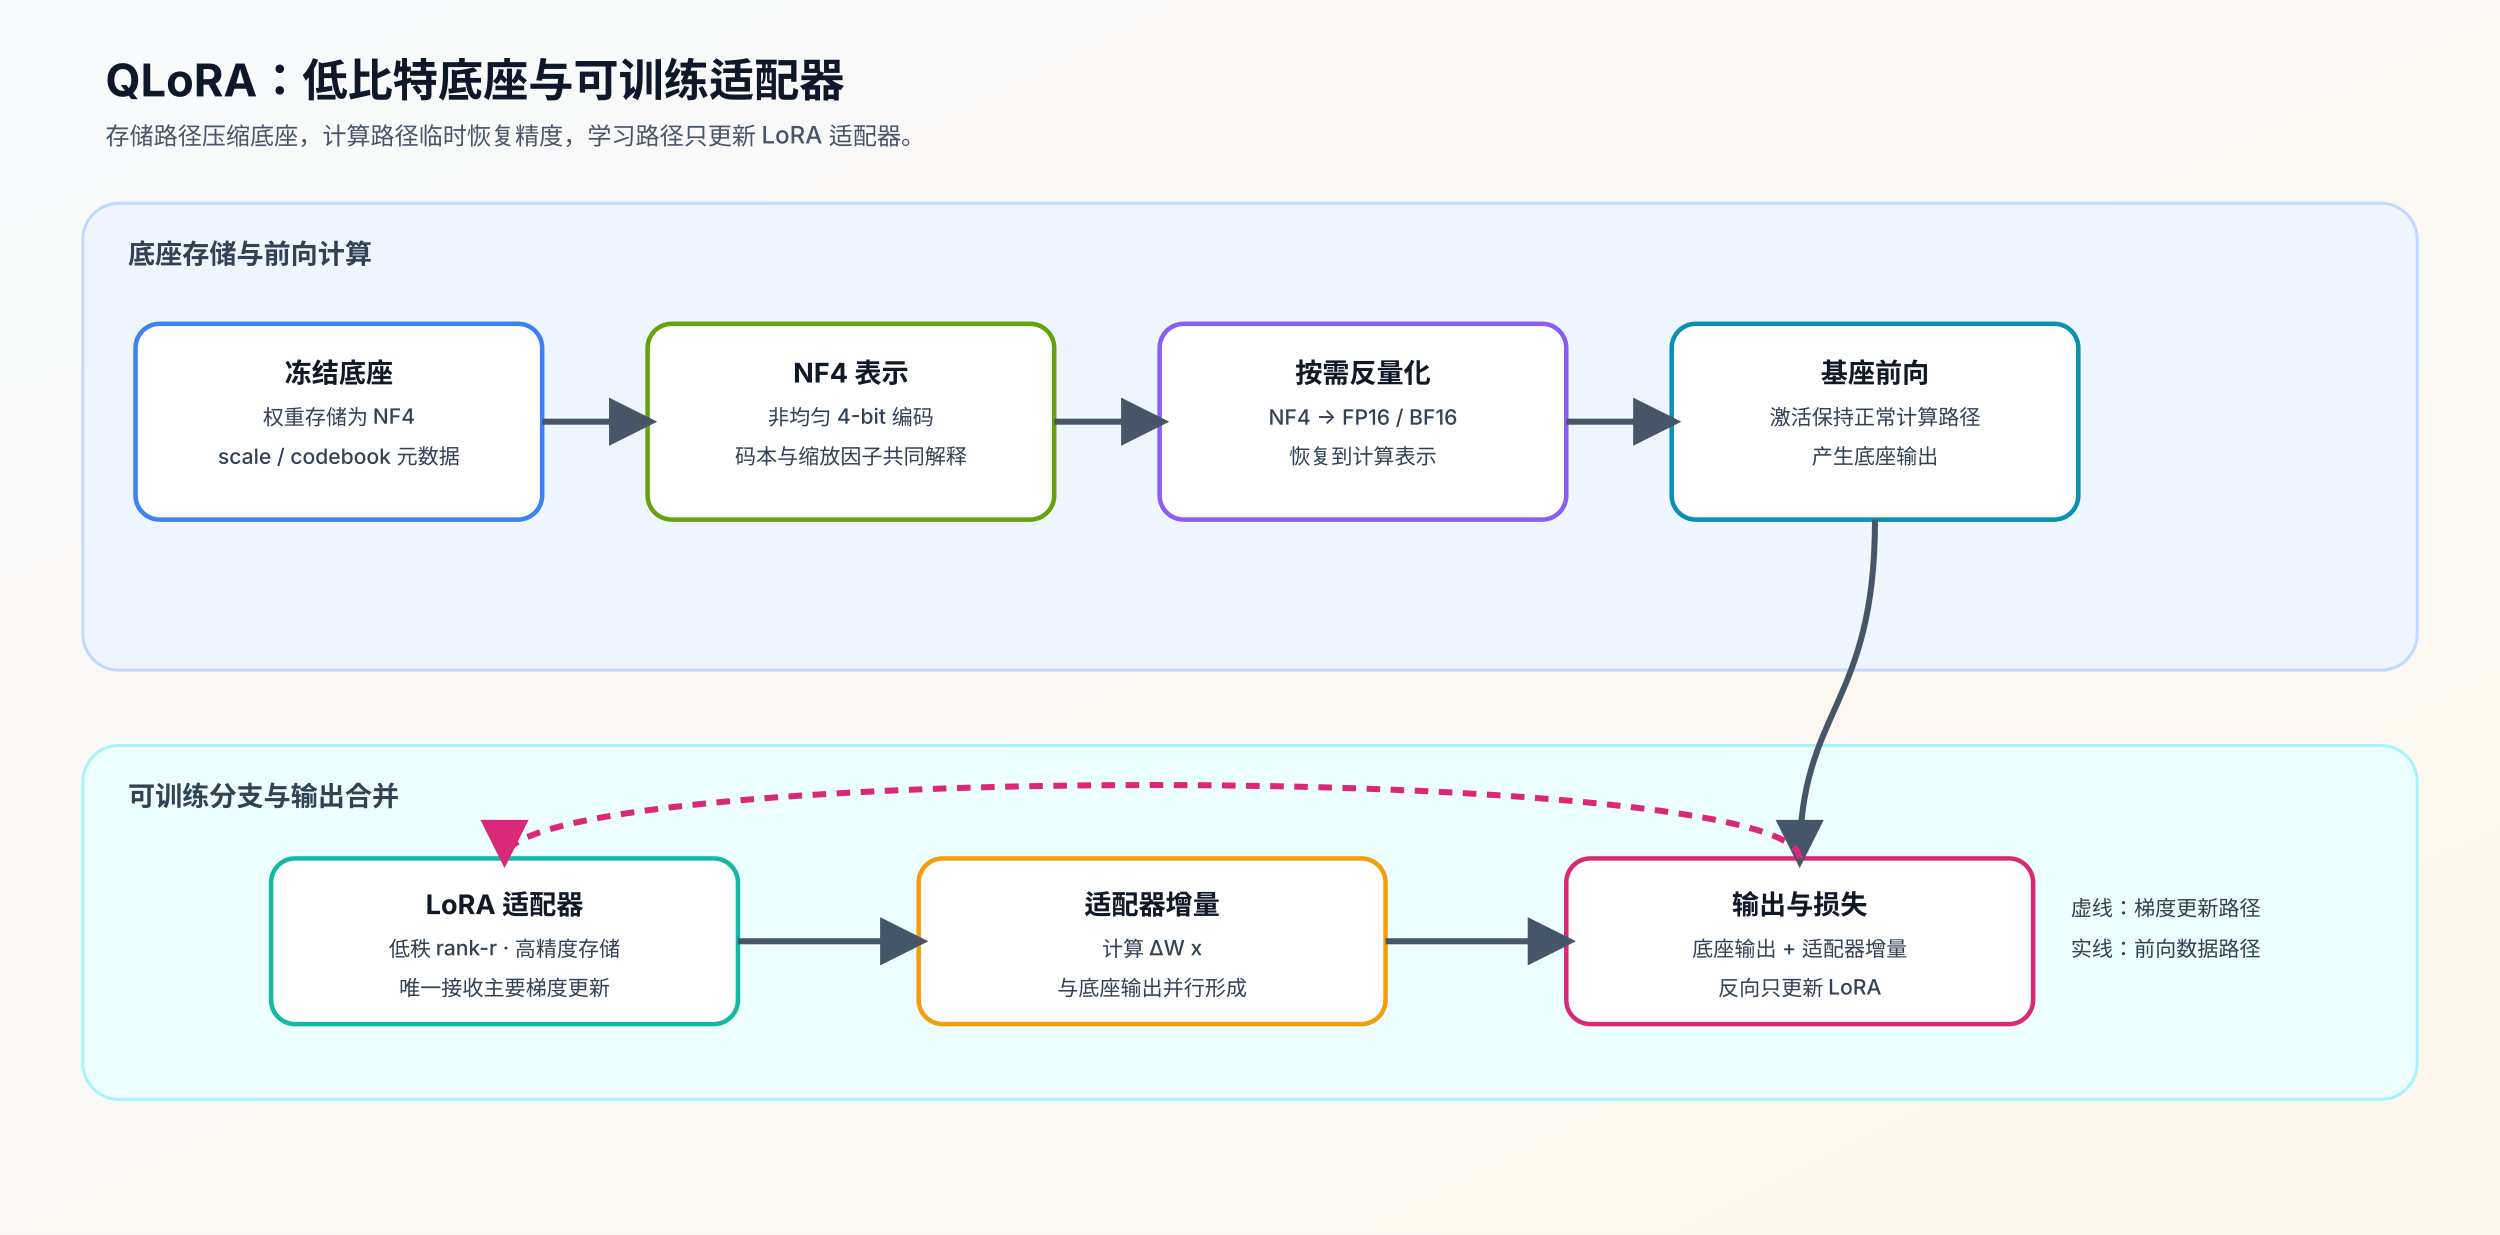
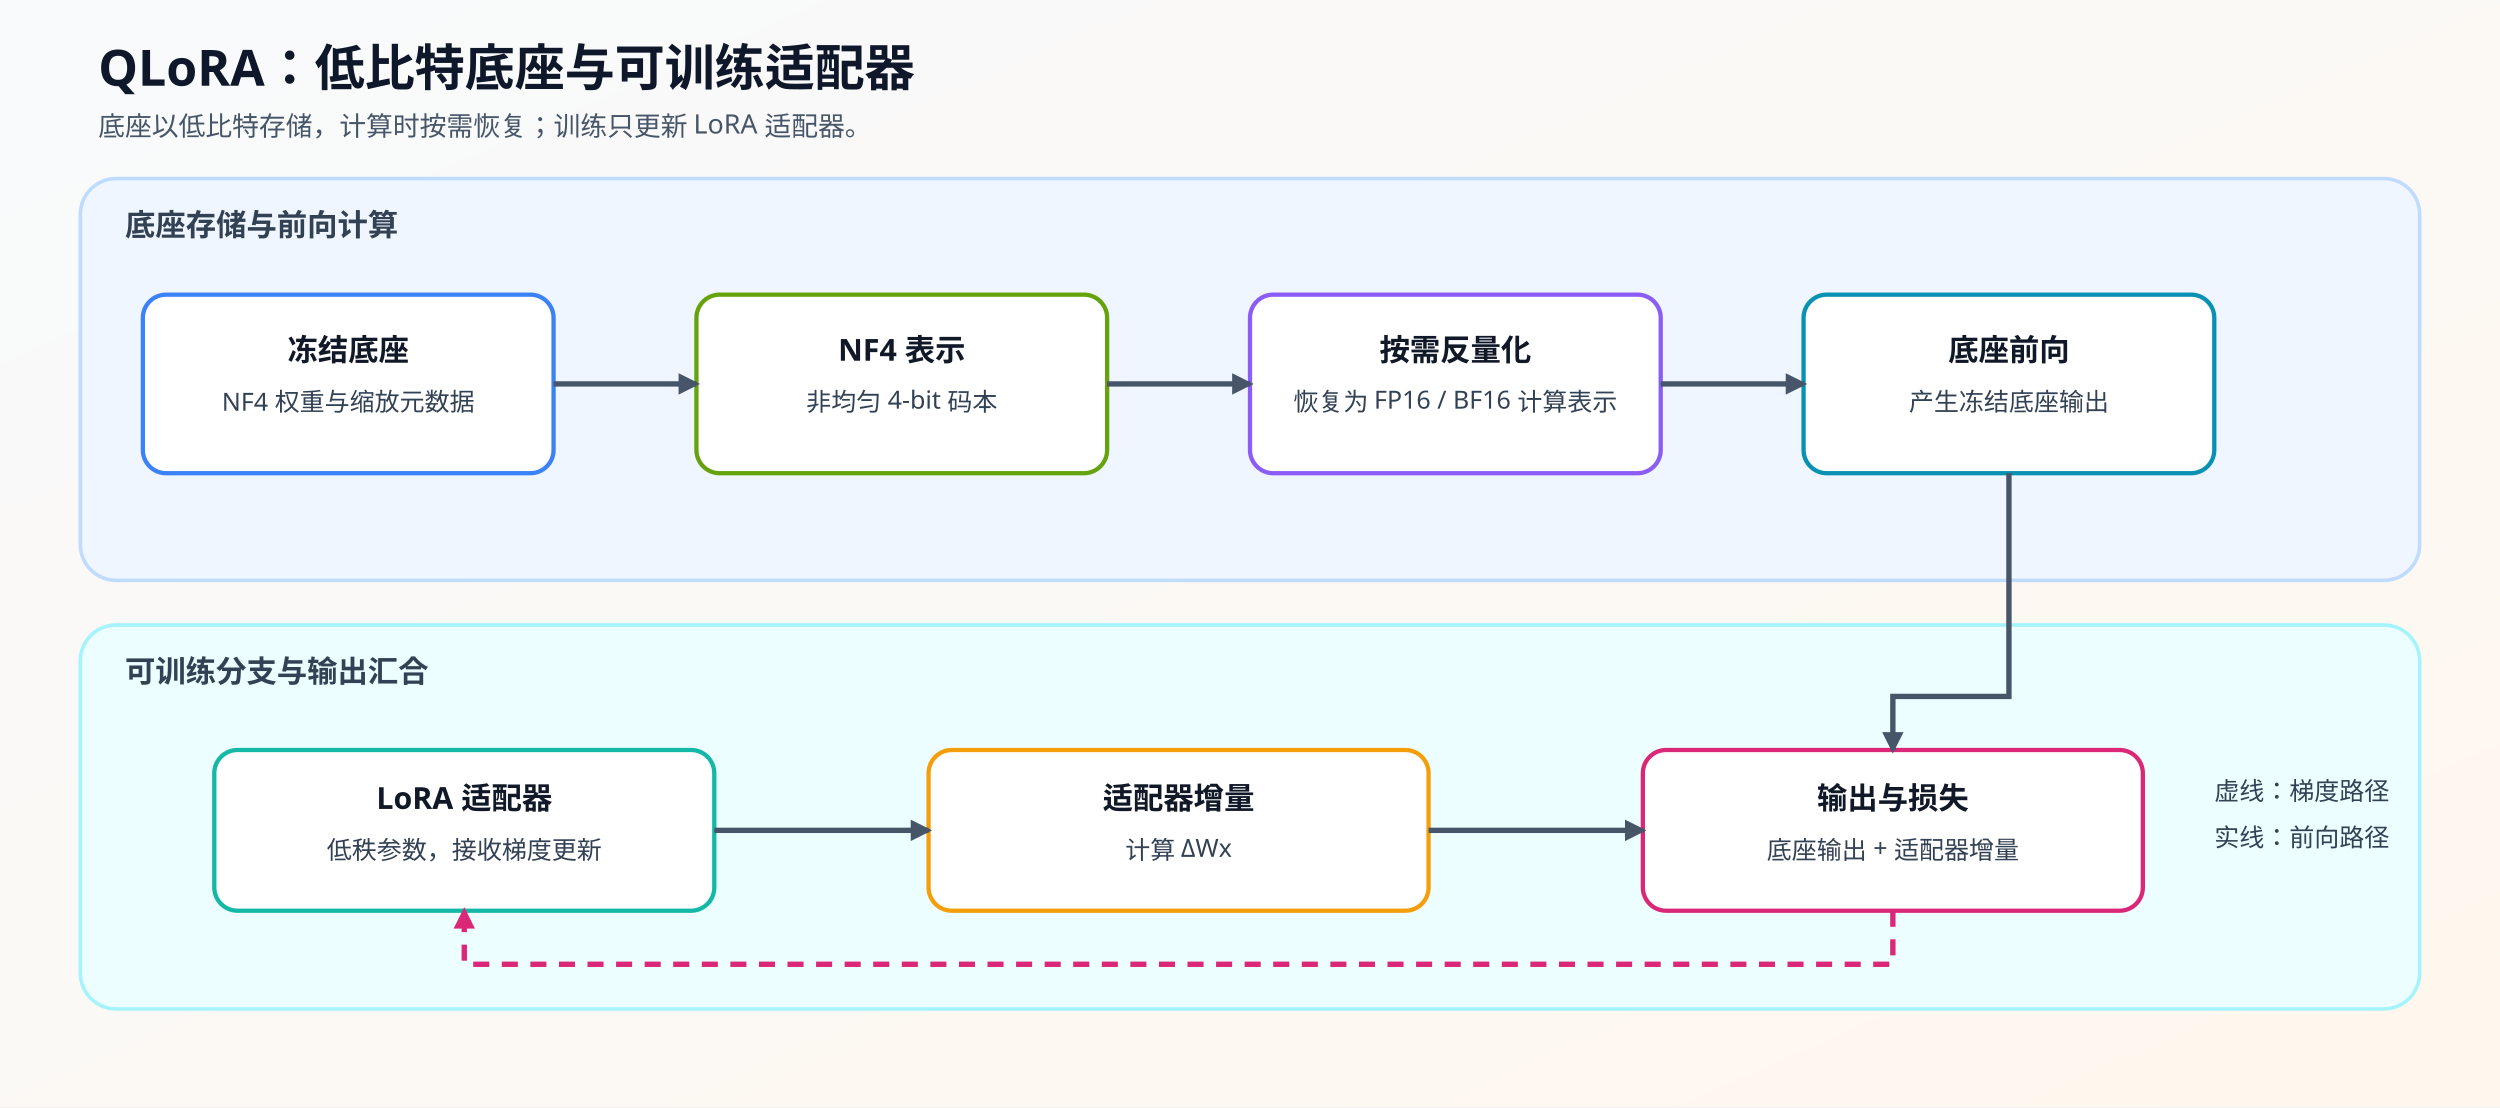
- <svg xmlns="http://www.w3.org/2000/svg" viewBox="0 0 1660 820" role="img" aria-labelledby="title desc">
+ <svg xmlns="http://www.w3.org/2000/svg" width="1400" height="620" viewBox="0 0 1400 620" role="img" aria-labelledby="title desc">
  <defs>
    <linearGradient id="bg" x1="0" x2="1" y1="0" y2="1">
      <stop offset="0%" stop-color="#f8fafc" />
      <stop offset="100%" stop-color="#fff7ed" />
    </linearGradient>
-     <marker id="arrow" viewBox="0 0 10 10" refX="8" refY="5" markerWidth="8" markerHeight="8" orient="auto">
-       <path d="M 0 0 L 10 5 L 0 10 z" fill="#475569" />
+     <marker id="arrow" markerUnits="userSpaceOnUse" viewBox="0 0 12 12" refX="10" refY="6" markerWidth="12" markerHeight="12" orient="auto">
+       <path d="M0 0L12 6L0 12Z" fill="#475569" />
    </marker>
-     <marker id="pink-arrow" viewBox="0 0 10 10" refX="8" refY="5" markerWidth="8" markerHeight="8" orient="auto">
-       <path d="M 0 0 L 10 5 L 0 10 z" fill="#db2777" />
+     <marker id="pink-arrow" markerUnits="userSpaceOnUse" viewBox="0 0 12 12" refX="10" refY="6" markerWidth="12" markerHeight="12" orient="auto">
+       <path d="M0 0L12 6L0 12Z" fill="#db2777" />
    </marker>
-     <style>
-       .title { font: 700 30px "Noto Sans SC", "Inter", sans-serif; fill: #0f172a; }
-       .sub { font: 500 16px "Noto Sans SC", "Inter", sans-serif; fill: #475569; }
-       .group { font: 700 18px "Noto Sans SC", "Inter", sans-serif; fill: #334155; }
-       .label { font: 700 18px "Noto Sans SC", "Inter", sans-serif; fill: #111827; }
-       .small { font: 500 14px "Noto Sans SC", "Inter", sans-serif; fill: #334155; }
-       .box { stroke-width: 3; rx: 16; ry: 16; }
-       .arrow { stroke: #475569; stroke-width: 4; fill: none; marker-end: url(#arrow); }
-       .dash { stroke: #db2777; stroke-width: 4; fill: none; stroke-dasharray: 9 7; marker-end: url(#pink-arrow); }
-     </style>
+     <style>.title{font:700 28px "Noto Sans SC","Microsoft YaHei",sans-serif;fill:#0f172a}.sub{font:15px "Noto Sans SC","Microsoft YaHei",sans-serif;fill:#475569}.group{font:700 17px "Noto Sans SC","Microsoft YaHei",sans-serif;fill:#334155}.label{font:700 17px "Noto Sans SC","Microsoft YaHei",sans-serif;fill:#111827}.small{font:14px "Noto Sans SC","Microsoft YaHei",sans-serif;fill:#334155}.box{stroke-width:2.4}.line{stroke:#475569;stroke-width:3;fill:none;marker-end:url(#arrow)}.grad{stroke:#db2777;stroke-width:3;fill:none;stroke-dasharray:9 7;marker-end:url(#pink-arrow)}</style>
  </defs>
-   <rect width="1660" height="820" fill="url(#bg)" />
-   <text x="70" y="64" class="title">QLoRA：低比特底座与可训练适配器</text>
-   <text x="70" y="96" class="sub">存储路径压缩底座，计算路径临时恢复精度，学习路径只更新 LoRA 适配器。</text>
-   <rect x="55" y="135" width="1550" height="310" rx="24" fill="#eff6ff" stroke="#bfdbfe" stroke-width="2" />
-   <text x="85" y="175" class="group">底座存储与前向计算</text>
-   <rect x="90" y="215" width="270" height="130" class="box" fill="#ffffff" stroke="#3b82f6" />
-   <text x="225" y="254" text-anchor="middle" class="label">冻结底座</text>
-   <text x="225" y="282" text-anchor="middle" class="small">权重存储为 NF4</text>
-   <text x="225" y="308" text-anchor="middle" class="small">scale / codebook 元数据</text>
-   <rect x="430" y="215" width="270" height="130" class="box" fill="#ffffff" stroke="#65a30d" />
-   <text x="565" y="254" text-anchor="middle" class="label">NF4 表示</text>
-   <text x="565" y="282" text-anchor="middle" class="small">非均匀 4-bit 编码</text>
-   <text x="565" y="308" text-anchor="middle" class="small">码本与缩放因子共同解释</text>
-   <rect x="770" y="215" width="270" height="130" class="box" fill="#ffffff" stroke="#8b5cf6" />
-   <text x="905" y="254" text-anchor="middle" class="label">按需反量化</text>
-   <text x="905" y="282" text-anchor="middle" class="small">NF4 → FP16 / BF16</text>
-   <text x="905" y="308" text-anchor="middle" class="small">恢复到计算表示</text>
-   <rect x="1110" y="215" width="270" height="130" class="box" fill="#ffffff" stroke="#0891b2" />
-   <text x="1245" y="254" text-anchor="middle" class="label">基座前向</text>
-   <text x="1245" y="282" text-anchor="middle" class="small">激活保持正常计算路径</text>
-   <text x="1245" y="308" text-anchor="middle" class="small">产生底座输出</text>
-   <path d="M 360 280 L 430 280" class="arrow" />
-   <path d="M 700 280 L 770 280" class="arrow" />
-   <path d="M 1040 280 L 1110 280" class="arrow" />
-   <rect x="55" y="495" width="1550" height="235" rx="24" fill="#ecfeff" stroke="#a5f3fc" stroke-width="2" />
-   <text x="85" y="535" class="group">可训练分支与输出合并</text>
-   <rect x="180" y="570" width="310" height="110" class="box" fill="#ffffff" stroke="#14b8a6" />
-   <text x="335" y="607" text-anchor="middle" class="label">LoRA 适配器</text>
-   <text x="335" y="635" text-anchor="middle" class="small">低秩 rank-r · 高精度存储</text>
-   <text x="335" y="661" text-anchor="middle" class="small">唯一接收主要梯度更新</text>
-   <rect x="610" y="570" width="310" height="110" class="box" fill="#ffffff" stroke="#f59e0b" />
-   <text x="765" y="607" text-anchor="middle" class="label">适配器增量</text>
-   <text x="765" y="635" text-anchor="middle" class="small">计算 ΔW x</text>
-   <text x="765" y="661" text-anchor="middle" class="small">与底座输出并行形成</text>
-   <rect x="1040" y="570" width="310" height="110" class="box" fill="#ffffff" stroke="#db2777" />
-   <text x="1195" y="607" text-anchor="middle" class="label">输出与损失</text>
-   <text x="1195" y="635" text-anchor="middle" class="small">底座输出 + 适配器增量</text>
-   <text x="1195" y="661" text-anchor="middle" class="small">反向只更新 LoRA</text>
-   <path d="M 1245 345 C 1245 470 1195 470 1195 570" class="arrow" />
-   <path d="M 490 625 L 610 625" class="arrow" />
-   <path d="M 920 625 L 1040 625" class="arrow" />
-   <path d="M 1195 570 C 1195 505 335 505 335 570" class="dash" />
-   <text x="1375" y="608" class="small" fill="#be185d">虚线：梯度更新路径</text>
-   <text x="1375" y="635" class="small">实线：前向数据路径</text>
+   <rect width="1400" height="620" fill="url(#bg)" />
+   <text x="55" y="48" class="title">QLoRA：低比特底座与可训练适配器</text>
+   <text x="55" y="76" class="sub">底座以低比特存储，计算时按需恢复；训练只更新 LoRA 适配器。</text>
+   <rect x="45" y="100" width="1310" height="225" rx="20" fill="#eff6ff" stroke="#bfdbfe" stroke-width="2" />
+   <text x="70" y="132" class="group">底座存储与前向计算</text>
+   <rect x="80" y="165" width="230" height="100" rx="13" class="box" fill="#fff" stroke="#3b82f6" />
+   <text x="195" y="202" text-anchor="middle" class="label">冻结底座</text>
+   <text x="195" y="230" text-anchor="middle" class="small">NF4 权重与缩放元数据</text>
+   <rect x="390" y="165" width="230" height="100" rx="13" class="box" fill="#fff" stroke="#65a30d" />
+   <text x="505" y="202" text-anchor="middle" class="label">NF4 表示</text>
+   <text x="505" y="230" text-anchor="middle" class="small">非均匀 4-bit 码本</text>
+   <rect x="700" y="165" width="230" height="100" rx="13" class="box" fill="#fff" stroke="#8b5cf6" />
+   <text x="815" y="202" text-anchor="middle" class="label">按需反量化</text>
+   <text x="815" y="230" text-anchor="middle" class="small">恢复为 FP16 / BF16 计算表示</text>
+   <rect x="1010" y="165" width="230" height="100" rx="13" class="box" fill="#fff" stroke="#0891b2" />
+   <text x="1125" y="202" text-anchor="middle" class="label">底座前向</text>
+   <text x="1125" y="230" text-anchor="middle" class="small">产生冻结底座输出</text>
+   <path d="M310 215H390" class="line" />
+   <path d="M620 215H700" class="line" />
+   <path d="M930 215H1010" class="line" />
+   <rect x="45" y="350" width="1310" height="215" rx="20" fill="#ecfeff" stroke="#a5f3fc" stroke-width="2" />
+   <text x="70" y="382" class="group">可训练分支与输出汇合</text>
+   <rect x="120" y="420" width="280" height="90" rx="13" class="box" fill="#fff" stroke="#14b8a6" />
+   <text x="260" y="453" text-anchor="middle" class="label">LoRA 适配器</text>
+   <text x="260" y="481" text-anchor="middle" class="small">低秩参数，接收梯度更新</text>
+   <rect x="520" y="420" width="280" height="90" rx="13" class="box" fill="#fff" stroke="#f59e0b" />
+   <text x="660" y="453" text-anchor="middle" class="label">适配器增量</text>
+   <text x="660" y="481" text-anchor="middle" class="small">计算 ΔWx</text>
+   <rect x="920" y="420" width="280" height="90" rx="13" class="box" fill="#fff" stroke="#db2777" />
+   <text x="1060" y="453" text-anchor="middle" class="label">输出与损失</text>
+   <text x="1060" y="481" text-anchor="middle" class="small">底座输出 + 适配器增量</text>
+   <path d="M1125 265V390H1060V420" class="line" />
+   <path d="M400 465H520" class="line" />
+   <path d="M800 465H920" class="line" />
+   <path d="M1060 510V540H260V510" class="grad" />
+   <text x="1240" y="448" class="small" fill="#be185d">虚线：梯度路径</text>
+   <text x="1240" y="474" class="small">实线：前向路径</text>
</svg>
